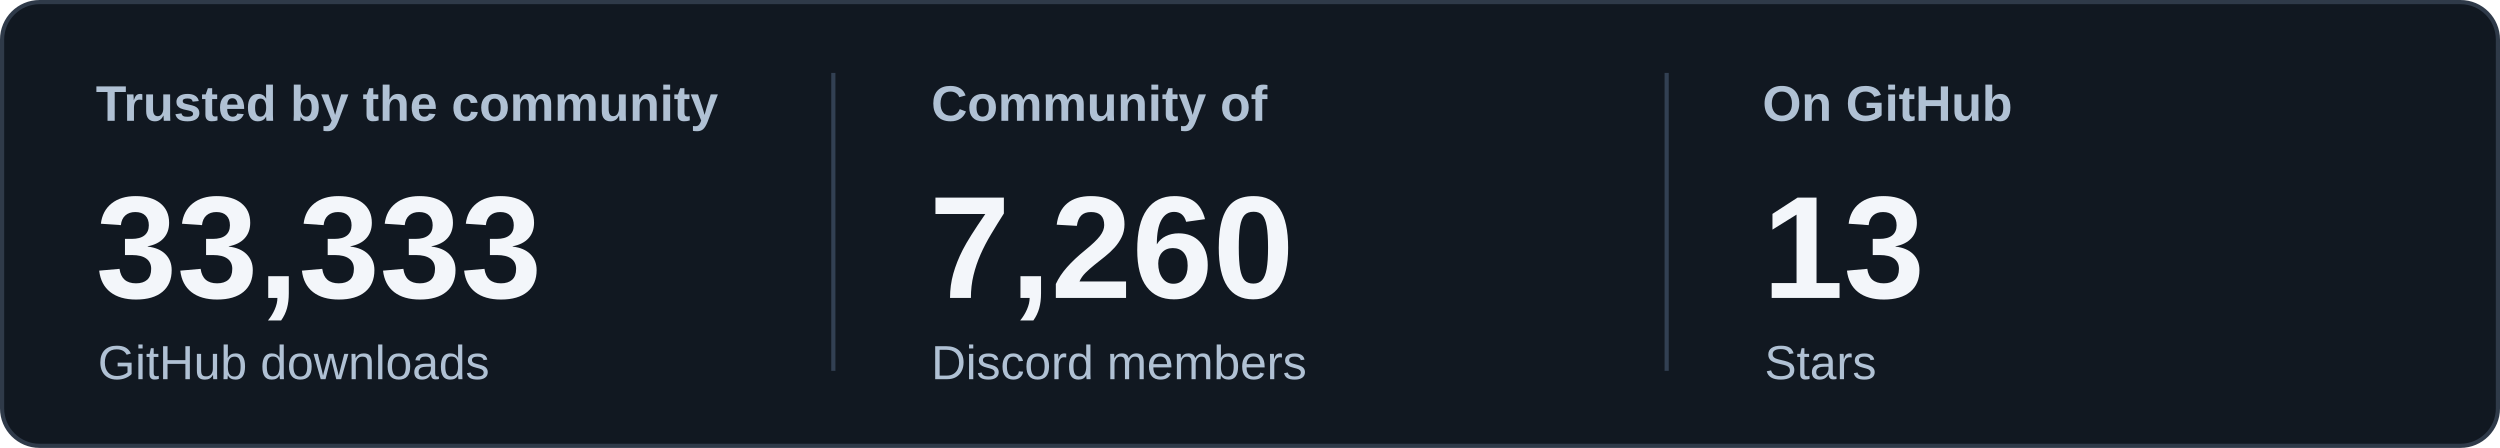
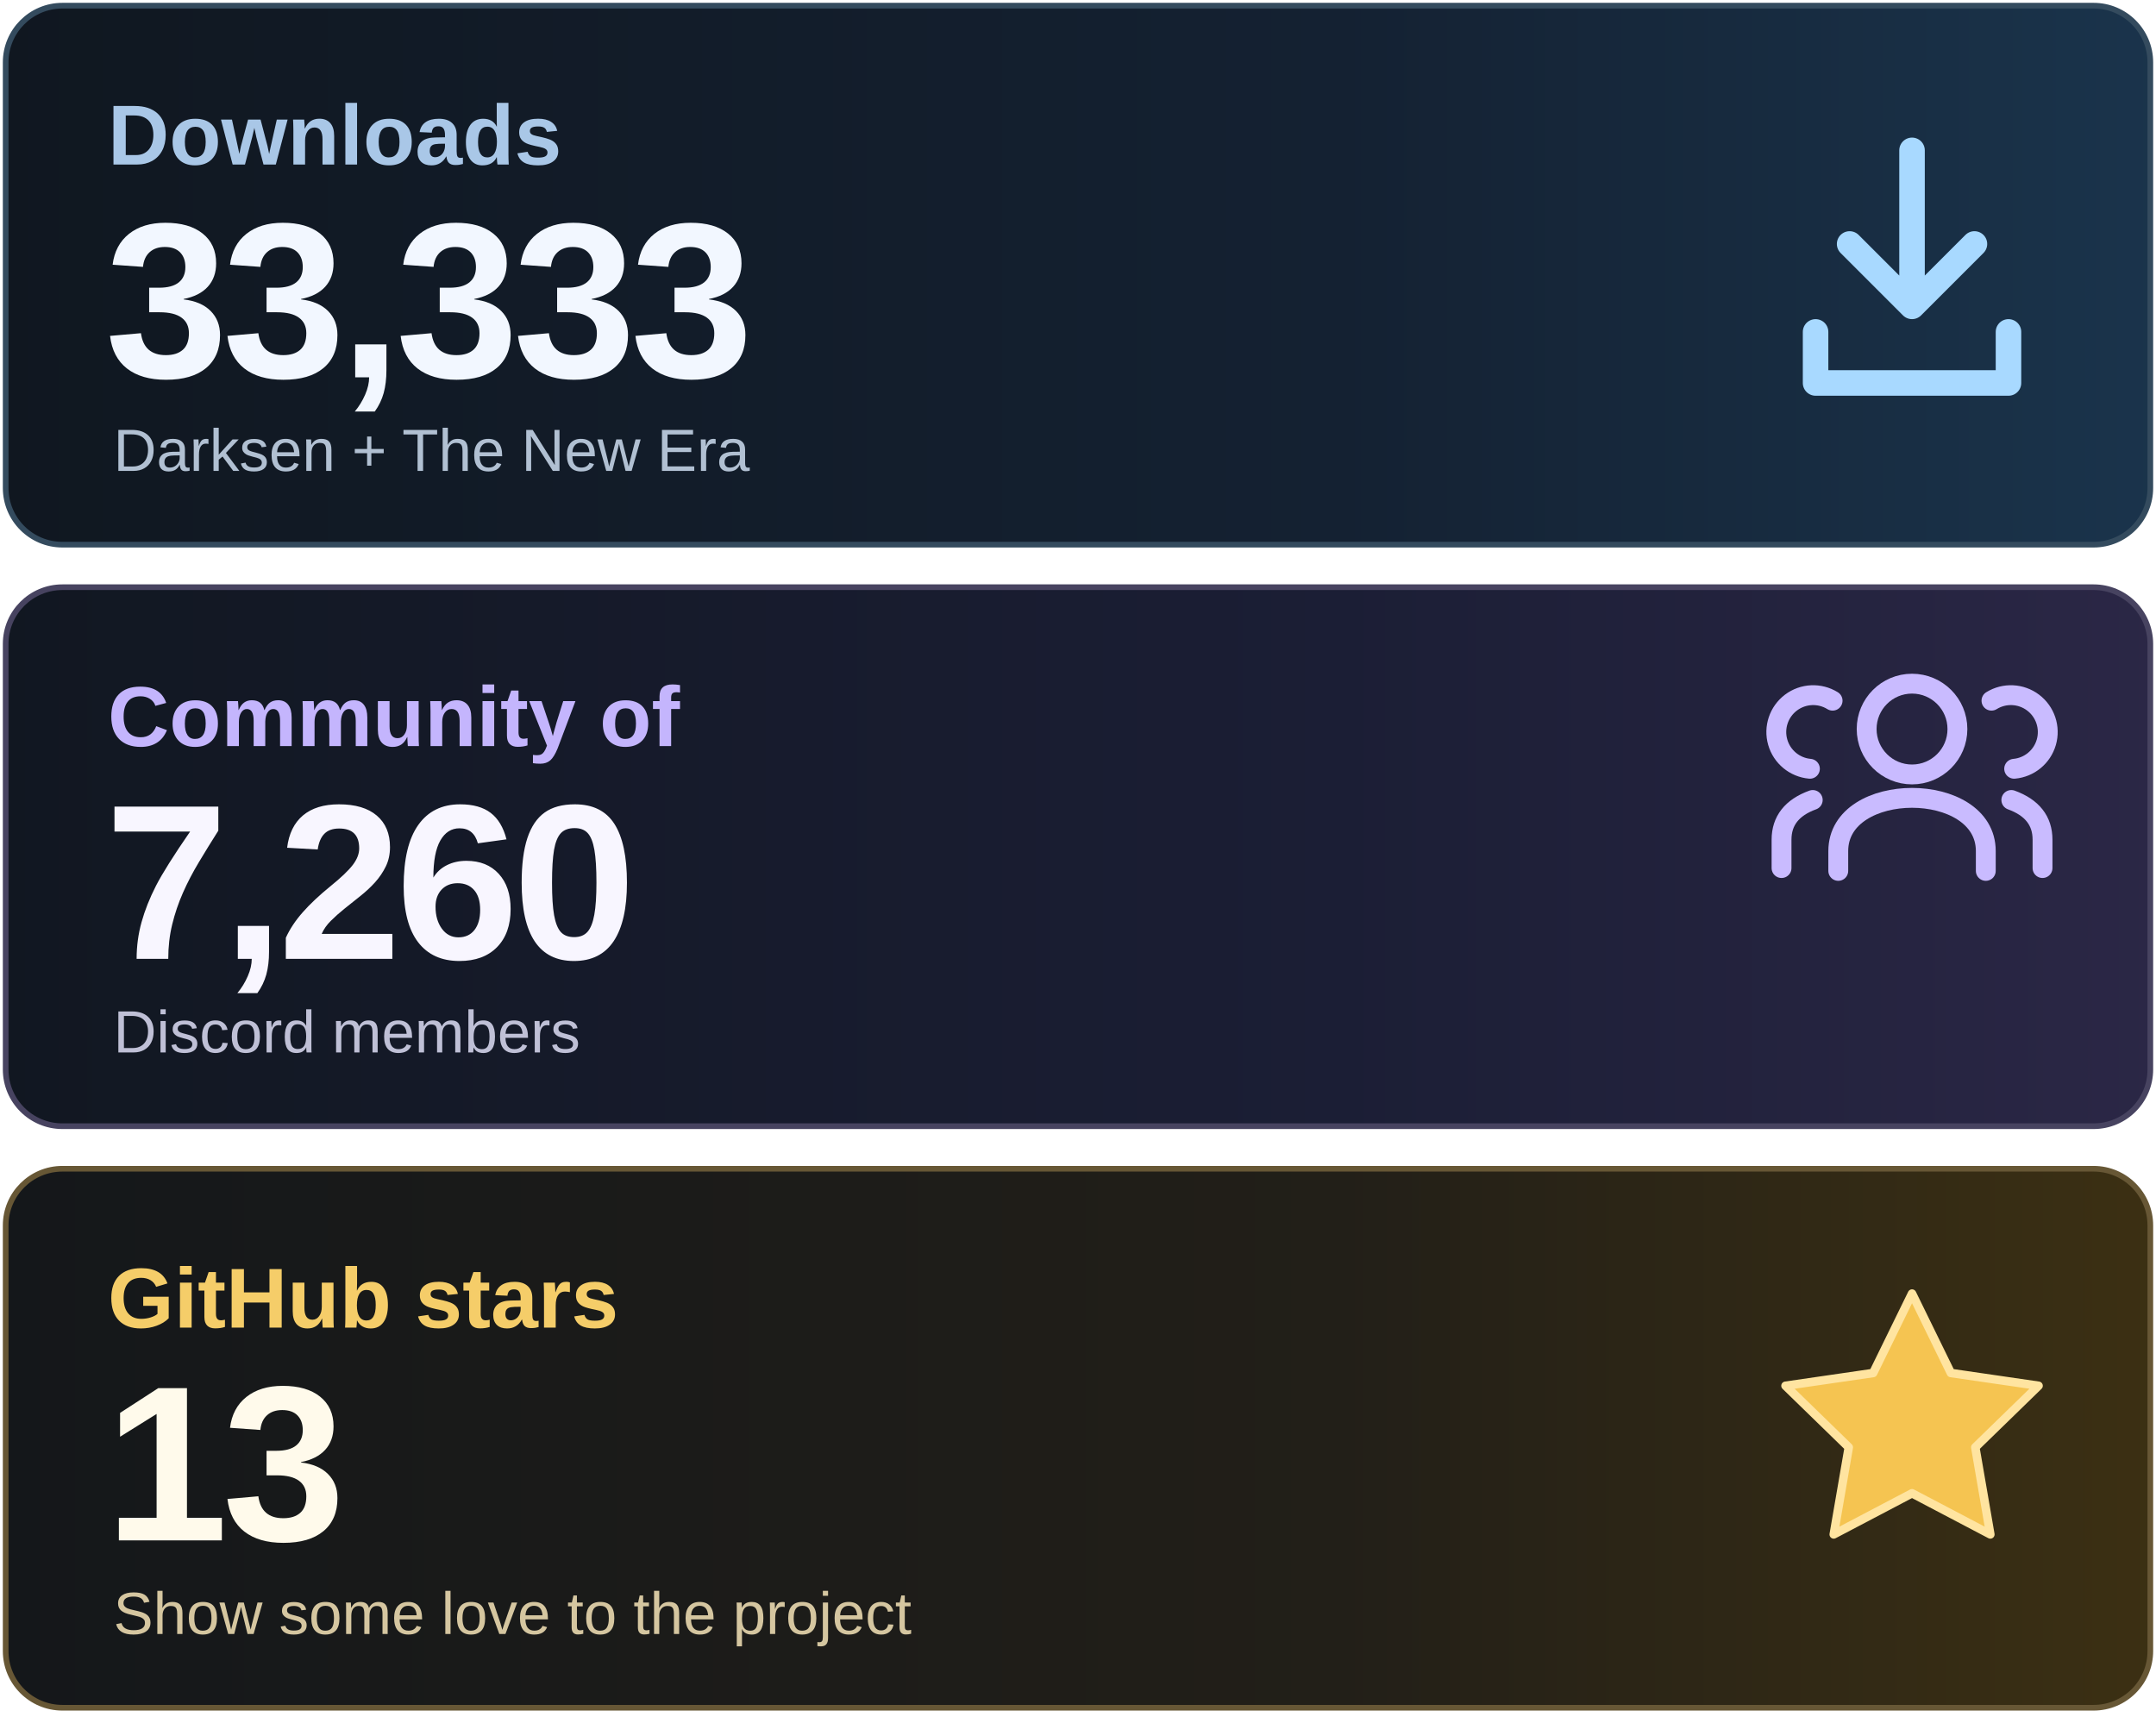
- <svg xmlns="http://www.w3.org/2000/svg" width="1200" height="215" viewBox="0 0 1200 215" role="img" aria-labelledby="title desc">
-   <rect x="1" y="1" width="1198" height="213" rx="18" fill="#111821" stroke="#2f3a49" stroke-width="2" />
-   <path d="M400 35V178 M800 35V178" stroke="#324053" stroke-width="2" />
+ <svg xmlns="http://www.w3.org/2000/svg" width="760" height="605" viewBox="0 0 760 605" role="img" aria-labelledby="title desc">
+   <defs>
+     <linearGradient id="downloads" x1="0" y1="0" x2="1" y2="0">
+       <stop stop-color="#101720" />
+       <stop offset=".62" stop-color="#142132" />
+       <stop offset="1" stop-color="#1A344C" />
+     </linearGradient>
+     <linearGradient id="community" x1="0" y1="0" x2="1" y2="0">
+       <stop stop-color="#111721" />
+       <stop offset=".62" stop-color="#1B1E35" />
+       <stop offset="1" stop-color="#2B2746" />
+     </linearGradient>
+     <linearGradient id="stars" x1="0" y1="0" x2="1" y2="0">
+       <stop stop-color="#14171A" />
+       <stop offset=".62" stop-color="#221F18" />
+       <stop offset="1" stop-color="#3C3013" />
+     </linearGradient>
+   </defs>
+   <rect x="2" y="2" width="756" height="190" rx="20" fill="url(#downloads)" stroke="#344B5E" stroke-width="2" />
+   <rect x="2" y="207" width="756" height="190" rx="20" fill="url(#community)" stroke="#474360" stroke-width="2" />
+   <rect x="2" y="412" width="756" height="190" rx="20" fill="url(#stars)" stroke="#675735" stroke-width="2" />
  <g font-family="Arial, Helvetica, sans-serif">
-     <text x="46" y="58" font-size="24" font-weight="600" fill="#b0c1d4">Trusted by the community</text>
-     <text x="46" y="143" font-size="70" font-weight="700" fill="#f3f6fa">33,333</text>
-     <text x="47" y="182" font-size="23" fill="#b0c1d4">GitHub downloads</text>
-     <text x="447" y="58" font-size="24" font-weight="600" fill="#b0c1d4">Community of</text>
-     <text x="446" y="143" font-size="70" font-weight="700" fill="#f3f6fa">7,260</text>
-     <text x="447" y="182" font-size="23" fill="#b0c1d4">Discord members</text>
-     <text x="846" y="58" font-size="24" font-weight="600" fill="#b0c1d4">On GitHub</text>
-     <text x="846" y="143" font-size="70" font-weight="700" fill="#f3f6fa">13</text>
-     <text x="847" y="182" font-size="23" fill="#b0c1d4">Stars</text>
+     <text x="38" y="58" font-size="30" font-weight="600" fill="#A9C7E7">Downloads</text>
+     <text x="37" y="133" font-size="78" font-weight="700" letter-spacing="-2" fill="#F2F7FF">33,333</text>
+     <text x="40" y="166" font-size="21" fill="#B1C0D2">Darksen + The New Era</text>
+     <text x="38" y="263" font-size="30" font-weight="600" fill="#C4B5FD">Community of</text>
+     <text x="37" y="338" font-size="78" font-weight="700" letter-spacing="-2" fill="#F8F6FF">7,260</text>
+     <text x="40" y="371" font-size="21" fill="#BFC0D6">Discord members</text>
+     <text x="38" y="468" font-size="30" font-weight="600" fill="#F5CD69">GitHub stars</text>
+     <text x="37" y="543" font-size="78" font-weight="700" letter-spacing="-2" fill="#FFFAEB">13</text>
+     <text x="40" y="576" font-size="21" fill="#D5C6A0">Show some love to the project</text>
  </g>
+   <g fill="none" stroke="#A8D9FF" stroke-width="9" stroke-linecap="round" stroke-linejoin="round">
+     <path d="M674 53v55m-22-22 22 22 22-22M640 117v18h68v-18" />
+   </g>
+   <g fill="none" stroke="#C9BBFF" stroke-width="7" stroke-linecap="round" stroke-linejoin="round">
+     <circle cx="674" cy="257" r="16" />
+     <path d="M648 307v-7c0-25 52-25 52 0v7" />
+     <path d="M638 271a13 13 0 1 1 8-24M628 306v-10q0-10 11-14M710 271a13 13 0 1 0-8-24M720 306v-10q0-10-11-14" />
+   </g>
+   <path d="m674 456 13.7 28 30.9 4.5-22.3 21.7 5.3 30.7-27.6-14.5-27.6 14.5 5.3-30.7-22.3-21.7 30.9-4.5z" fill="#F5C451" stroke="#FFE4A0" stroke-width="3" stroke-linejoin="round" />
</svg>
